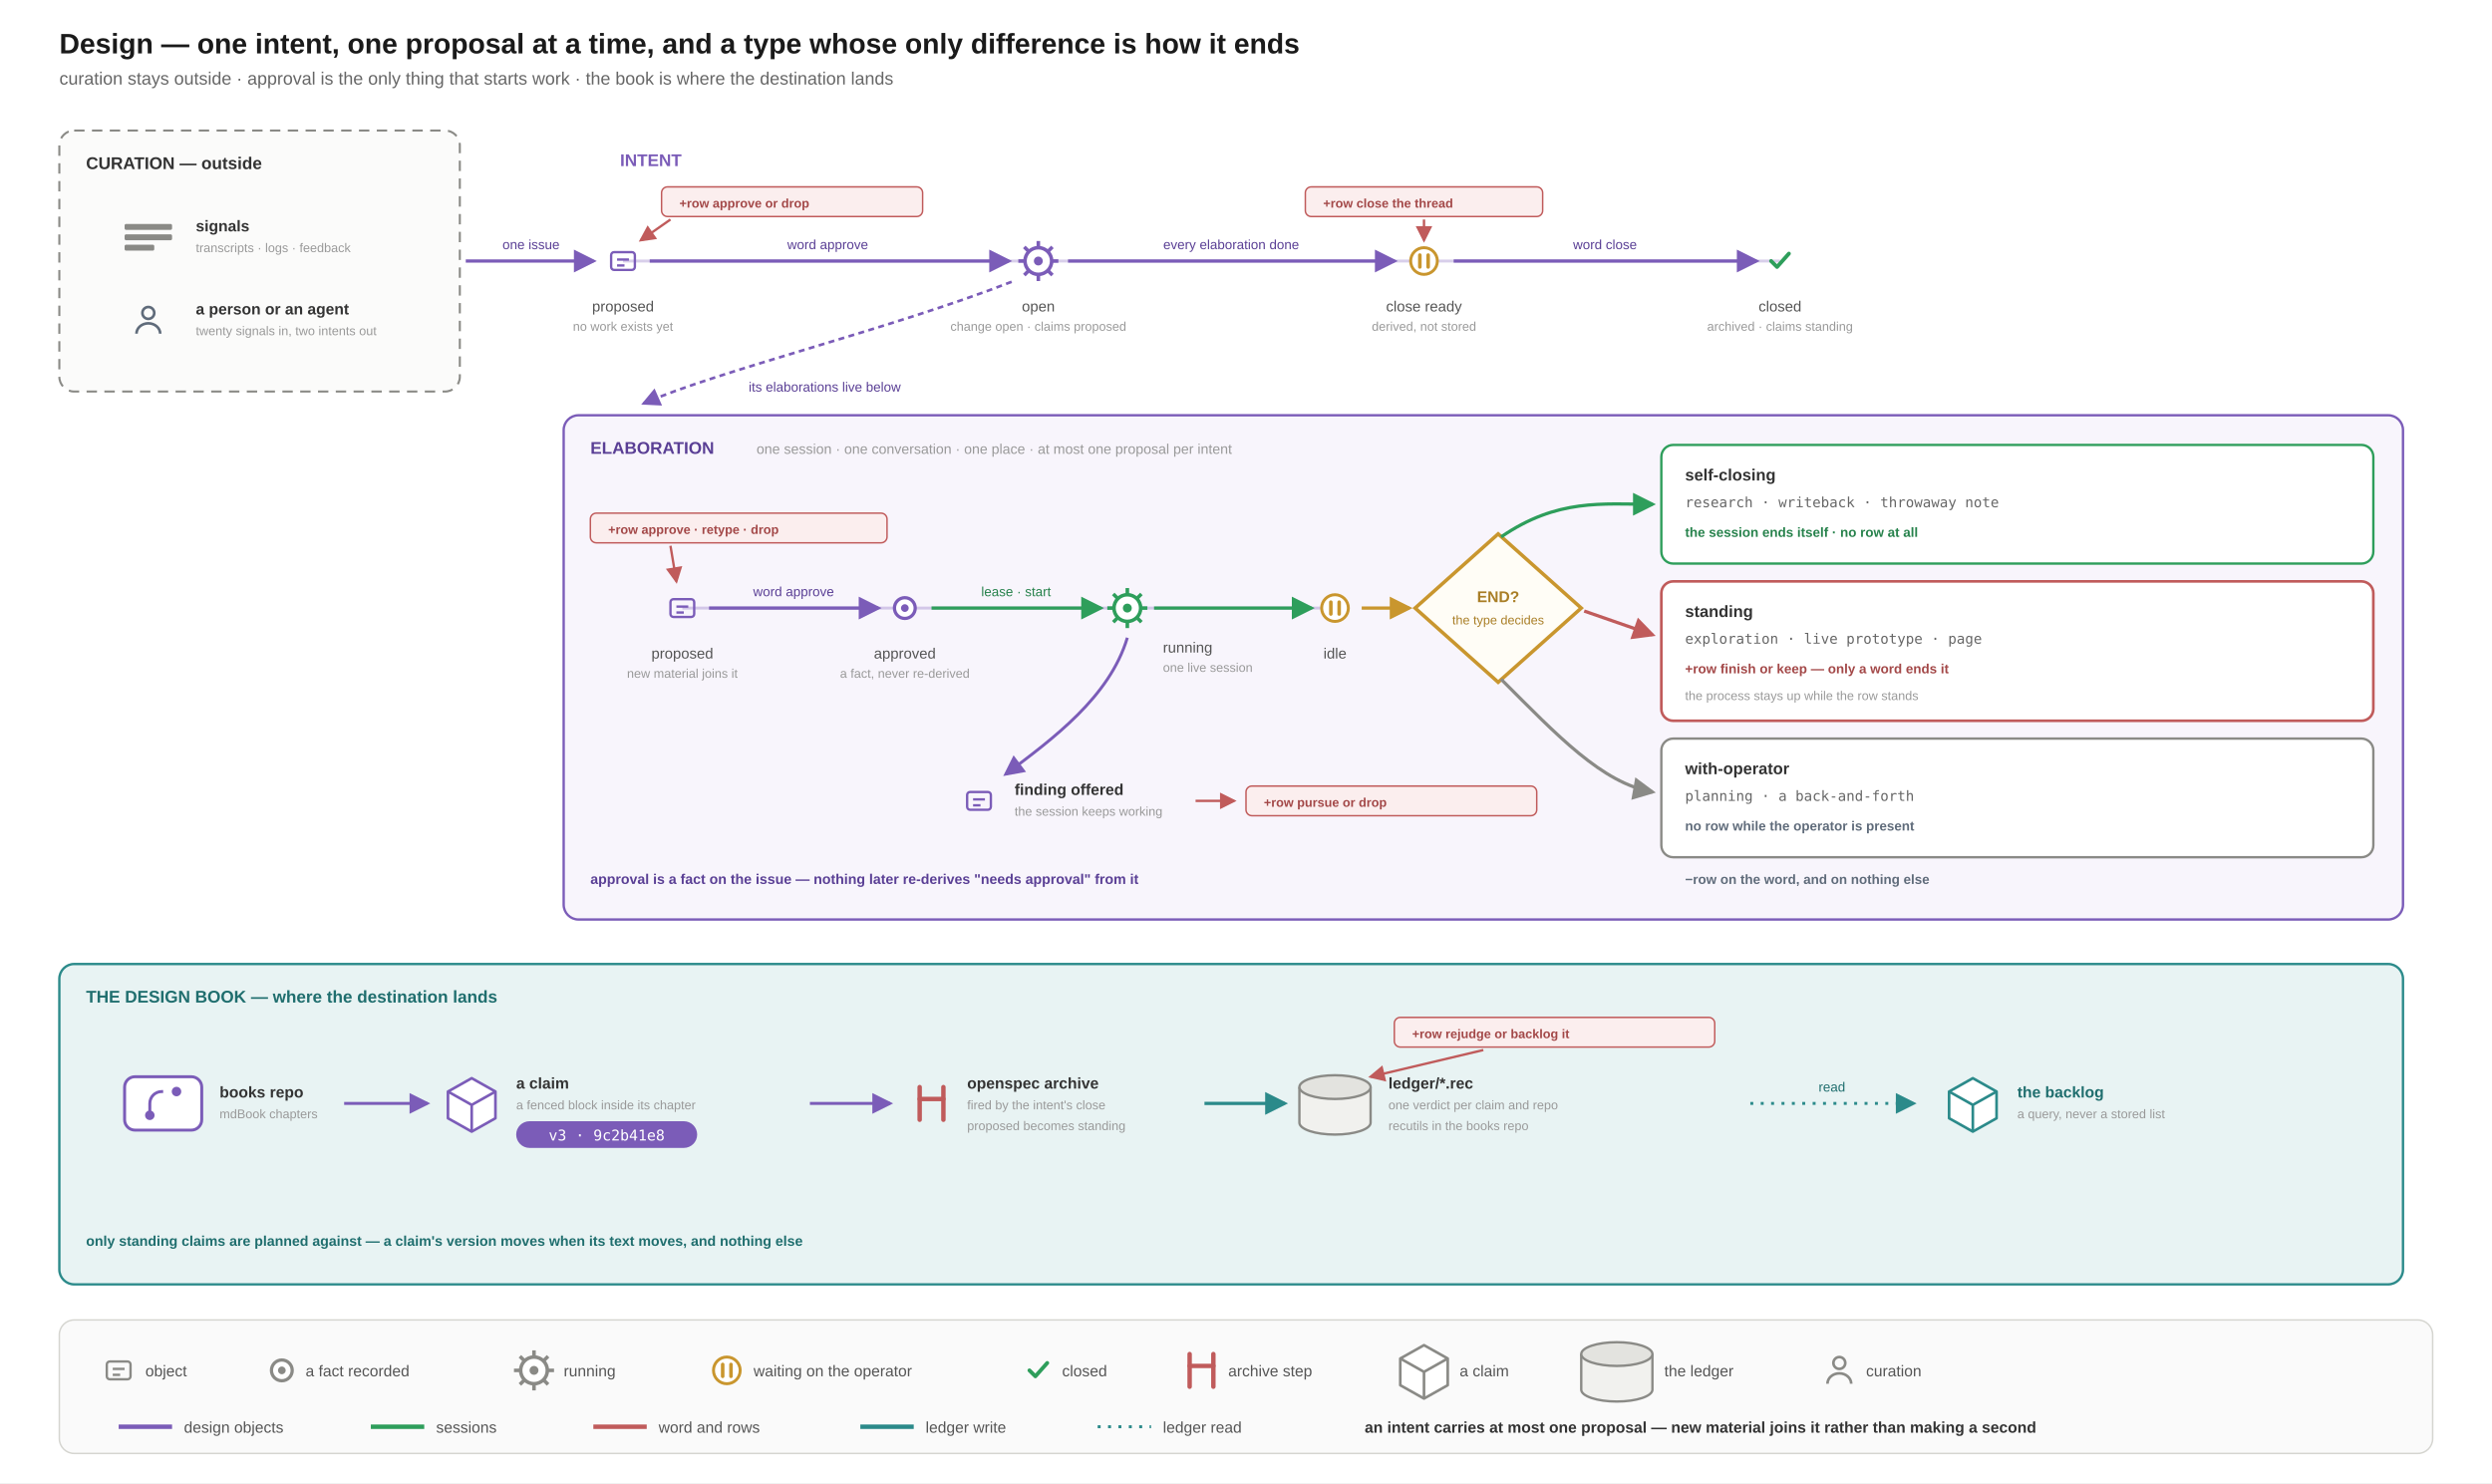
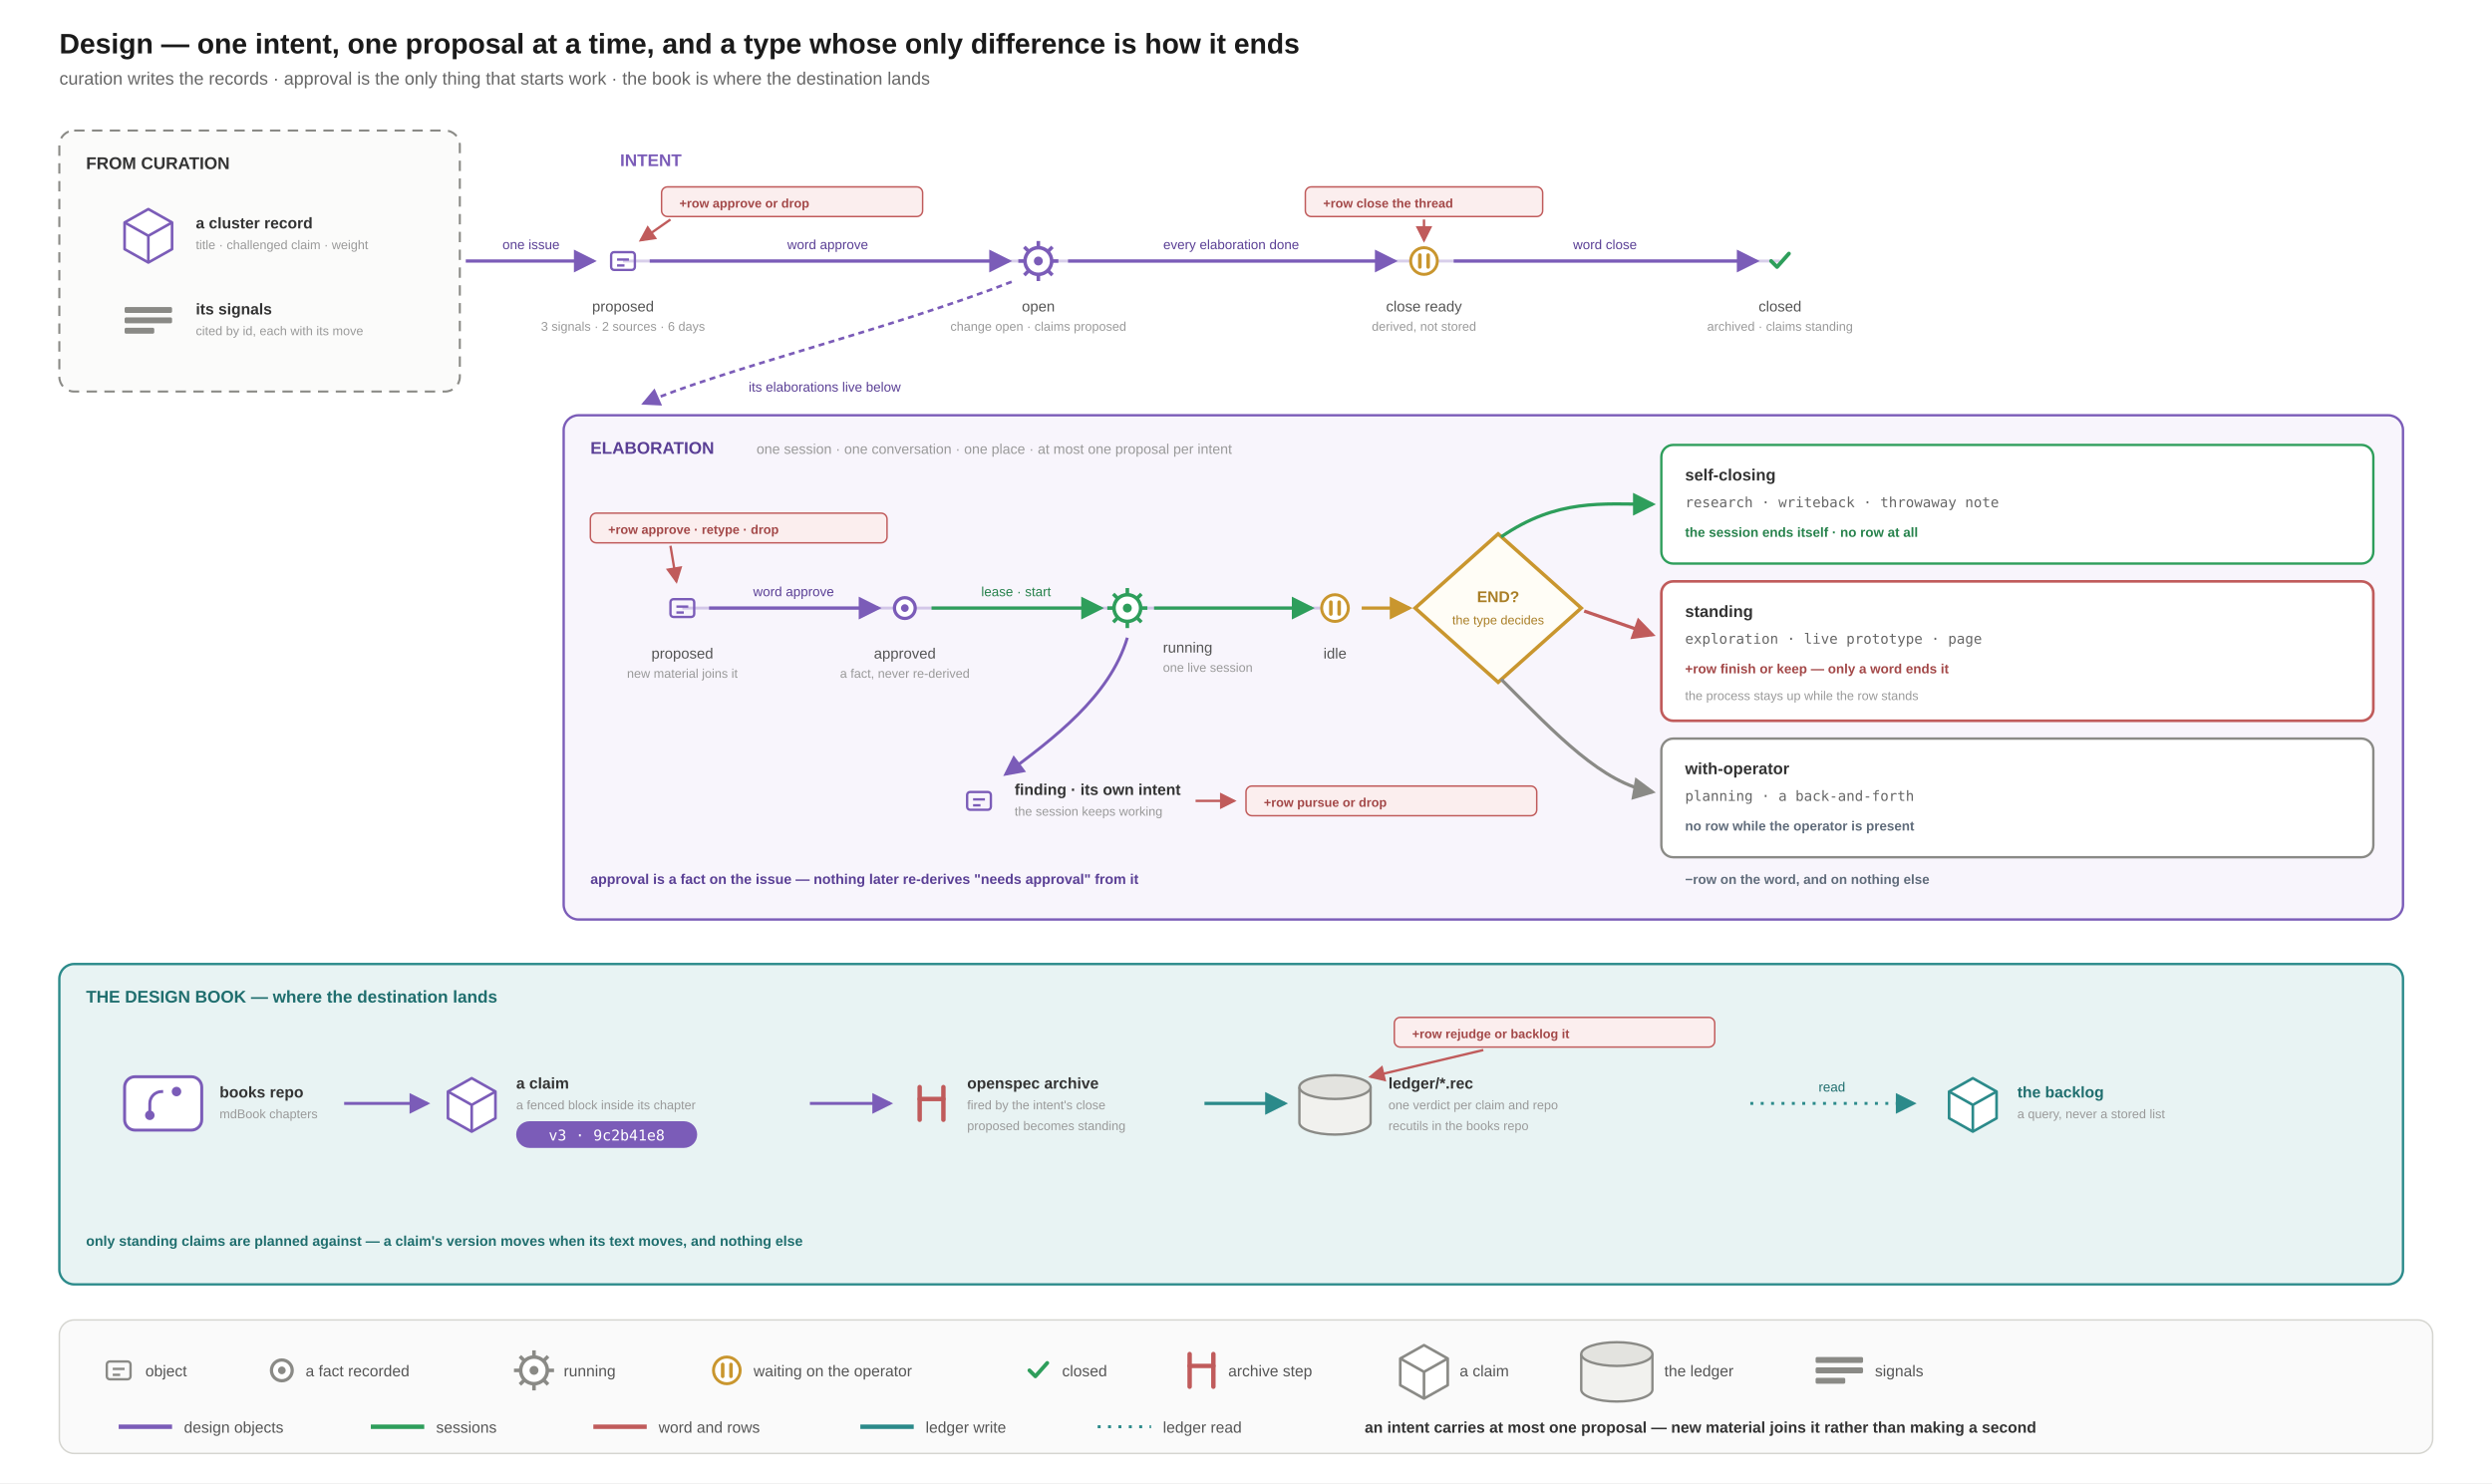
<svg xmlns="http://www.w3.org/2000/svg" viewBox="0 0 1680 1000" font-family="-apple-system, 'Helvetica Neue', Arial, sans-serif">
  <defs>
    <marker id="mN" viewBox="0 0 10 10" refX="8.5" refY="5" markerWidth="7" markerHeight="7" orient="auto-start-reverse">
      <path d="M0 0L10 5L0 10z" fill="#8a8a86" />
    </marker>
    <marker id="mG" viewBox="0 0 10 10" refX="8.5" refY="5" markerWidth="7" markerHeight="7" orient="auto-start-reverse">
      <path d="M0 0L10 5L0 10z" fill="#2e9e5b" />
    </marker>
    <marker id="mP" viewBox="0 0 10 10" refX="8.5" refY="5" markerWidth="7" markerHeight="7" orient="auto-start-reverse">
      <path d="M0 0L10 5L0 10z" fill="#7b5cb8" />
    </marker>
    <marker id="mA" viewBox="0 0 10 10" refX="8.5" refY="5" markerWidth="7" markerHeight="7" orient="auto-start-reverse">
      <path d="M0 0L10 5L0 10z" fill="#c9962e" />
    </marker>
    <marker id="mR" viewBox="0 0 10 10" refX="8.5" refY="5" markerWidth="7" markerHeight="7" orient="auto-start-reverse">
      <path d="M0 0L10 5L0 10z" fill="#c05b5b" />
    </marker>
    <marker id="mT" viewBox="0 0 10 10" refX="8.5" refY="5" markerWidth="7" markerHeight="7" orient="auto-start-reverse">
      <path d="M0 0L10 5L0 10z" fill="#2b8a8a" />
    </marker>
    <g id="cyl">
      <path d="M -24 -11 L -24 13 A 24 8 0 0 0 24 13 L 24 -11" fill="#f1f1ee" stroke="#8a8a86" stroke-width="1.6" />
      <ellipse cx="0" cy="-11" rx="24" ry="8" fill="#e3e3df" stroke="#8a8a86" stroke-width="1.6" />
    </g>
    <g id="repo">
      <rect x="-26" y="-18" width="52" height="36" rx="7" fill="#fff" stroke="currentColor" stroke-width="2" />
      <circle cx="-9" cy="8" r="3.2" fill="currentColor" />
      <circle cx="9" cy="-8" r="3.2" fill="currentColor" />
      <path d="M -9 8 v-8 a 8 8 0 0 1 8 -8 h 1" fill="none" stroke="currentColor" stroke-width="2" />
    </g>
    <g id="gear">
      <circle r="9" fill="#fff" stroke="currentColor" stroke-width="2.4" />
      <circle r="3" fill="currentColor" />
      <g stroke="currentColor" stroke-width="2.4">
        <line y1="-9" y2="-13.5" />
        <line y1="9" y2="13.5" />
        <line x1="-9" x2="-13.5" />
        <line x1="9" x2="13.5" />
        <line x1="-6.4" y1="-6.4" x2="-9.5" y2="-9.5" />
        <line x1="6.4" y1="6.4" x2="9.5" y2="9.5" />
        <line x1="-6.4" y1="6.4" x2="-9.5" y2="9.5" />
        <line x1="6.4" y1="-6.4" x2="9.5" y2="-9.5" />
      </g>
    </g>
    <g id="cube" stroke="currentColor" stroke-width="1.8" stroke-linejoin="round">
      <path d="M -16 -8 L 0 -17 L 16 -8 L 16 10 L 0 19 L -16 10 Z" fill="#fff" />
      <path d="M -16 -8 L 0 1 L 16 -8 M 0 1 L 0 19" fill="none" />
    </g>
    <g id="row" stroke="currentColor" stroke-width="1.6" fill="none">
      <rect x="-8" y="-6" width="16" height="12" rx="2" />
      <line x1="-4" y1="-1" x2="4" y2="-1" />
      <line x1="-4" y1="3" x2="1" y2="3" />
    </g>
    <g id="rows" fill="#8a8a86">
      <rect x="-16" y="-9" width="32" height="4" rx="1" />
      <rect x="-16" y="-2" width="32" height="4" rx="1" />
      <rect x="-16" y="5" width="20" height="4" rx="1" />
    </g>
    <g id="people">
      <circle cy="-5" r="4" fill="none" stroke="currentColor" stroke-width="1.8" />
      <path d="M -8 9 a 8 7 0 0 1 16 0" fill="none" stroke="currentColor" stroke-width="1.8" />
    </g>
    <g id="marker">
      <circle r="7" fill="#fff" stroke="currentColor" stroke-width="2.2" />
      <circle r="2.6" fill="currentColor" />
    </g>
    <g id="pause">
      <circle r="9" fill="#fff" stroke="#c9962e" stroke-width="2" />
      <line x1="-2.8" y1="-4" x2="-2.8" y2="4" stroke="#c9962e" stroke-width="2.4" stroke-linecap="round" />
      <line x1="2.8" y1="-4" x2="2.8" y2="4" stroke="#c9962e" stroke-width="2.4" stroke-linecap="round" />
    </g>
    <g id="check" fill="none" stroke="#2e9e5b" stroke-width="2.6" stroke-linecap="round" stroke-linejoin="round">
      <path d="M -6 0 L -2 4 L 6 -5" />
    </g>
    <g id="gate" stroke="#c05b5b" stroke-width="3" stroke-linecap="round">
      <line x1="-8" y1="-11" x2="-8" y2="11" />
      <line x1="8" y1="-11" x2="8" y2="11" />
      <line x1="-8" y1="-3" x2="8" y2="-3" />
    </g>
  </defs>
  <rect width="1680" height="1000" fill="#fff" />
  <text x="40" y="36" font-size="19" font-weight="700" fill="#1a1a1a">Design — one intent, one proposal at a time, and a type whose only difference is how it ends</text>
-   <text x="40" y="57" font-size="12" fill="#666">curation stays outside · approval is the only thing that starts work · the book is where the destination lands</text>
+   <text x="40" y="57" font-size="12" fill="#666">curation writes the records · approval is the only thing that starts work · the book is where the destination lands</text>
  <rect x="40" y="88" width="270" height="176" rx="10" fill="#fbfbfa" stroke="#8a8a86" stroke-width="1.4" stroke-dasharray="7 5" />
-   <text x="58" y="114" font-size="11.5" font-weight="700" fill="#333">CURATION — outside</text>
-   <use href="#rows" x="100" y="160" />
-   <text x="132" y="156" font-size="10.5" font-weight="700" fill="#333">signals</text>
-   <text x="132" y="170" font-size="8.5" fill="#999">transcripts · logs · feedback</text>
-   <use href="#people" x="100" y="216" color="#5f6b7a" />
-   <text x="132" y="212" font-size="10.5" font-weight="700" fill="#333">a person or an agent</text>
-   <text x="132" y="226" font-size="8.5" fill="#999">twenty signals in, two intents out</text>
+   <text x="58" y="114" font-size="11.5" font-weight="700" fill="#333">FROM CURATION</text>
+   <use href="#cube" x="100" y="158" color="#7b5cb8" />
+   <text x="132" y="154" font-size="10.5" font-weight="700" fill="#333">a cluster record</text>
+   <text x="132" y="168" font-size="8.5" fill="#999">title · challenged claim · weight</text>
+   <use href="#rows" x="100" y="216" />
+   <text x="132" y="212" font-size="10.5" font-weight="700" fill="#333">its signals</text>
+   <text x="132" y="226" font-size="8.5" fill="#999">cited by id, each with its move</text>
  <path d="M 314 176 C 350 176, 366 176, 400 176" fill="none" stroke="#7b5cb8" stroke-width="2.2" marker-end="url(#mP)" />
  <text x="358" y="168" font-size="9" fill="#5a3f95" text-anchor="middle">one issue</text>
  <text x="418" y="112" font-size="11.5" font-weight="700" fill="#7b5cb8">INTENT</text>
  <line x1="420" y1="176" x2="1200" y2="176" stroke="#7b5cb8" stroke-width="2" opacity="0.3" />
  <use href="#row" x="420" y="176" color="#7b5cb8" data-fwn-state="intent.proposed" />
  <text x="420" y="210" font-size="10" fill="#555" text-anchor="middle">proposed</text>
-   <text x="420" y="223" font-size="8.5" fill="#999" text-anchor="middle">no work exists yet</text>
+   <text x="420" y="223" font-size="8.5" fill="#999" text-anchor="middle">3 signals · 2 sources · 6 days</text>
  <rect x="446" y="126" width="176" height="20" rx="4" fill="#fbeeee" stroke="#c05b5b" />
  <text x="458" y="140" font-size="8.5" font-weight="700" fill="#a34848">+row approve or drop</text>
  <path d="M 452 148 L 432 162" fill="none" stroke="#c05b5b" stroke-width="1.6" marker-end="url(#mR)" />
  <use href="#gear" x="700" y="176" color="#7b5cb8" data-fwn-state="intent.open" />
  <text x="700" y="210" font-size="10" fill="#555" text-anchor="middle">open</text>
  <text x="700" y="223" font-size="8.5" fill="#999" text-anchor="middle">change open · claims proposed</text>
  <use href="#pause" x="960" y="176" data-fwn-state="intent.close_ready" />
  <text x="960" y="210" font-size="10" fill="#555" text-anchor="middle">close ready</text>
  <text x="960" y="223" font-size="8.5" fill="#999" text-anchor="middle">derived, not stored</text>
  <rect x="880" y="126" width="160" height="20" rx="4" fill="#fbeeee" stroke="#c05b5b" />
  <text x="892" y="140" font-size="8.5" font-weight="700" fill="#a34848">+row close the thread</text>
  <path d="M 960 148 L 960 162" fill="none" stroke="#c05b5b" stroke-width="1.6" marker-end="url(#mR)" />
  <use href="#check" x="1200" y="176" data-fwn-state="intent.closed" />
  <text x="1200" y="210" font-size="10" fill="#555" text-anchor="middle">closed</text>
  <text x="1200" y="223" font-size="8.5" fill="#999" text-anchor="middle">archived · claims standing</text>
  <path d="M 438 176 L 680 176" fill="none" stroke="#7b5cb8" stroke-width="2.2" marker-end="url(#mP)" />
  <text x="558" y="168" font-size="9" fill="#5a3f95" text-anchor="middle">word approve</text>
  <path d="M 720 176 L 940 176" fill="none" stroke="#7b5cb8" stroke-width="2.2" marker-end="url(#mP)" />
  <text x="830" y="168" font-size="9" fill="#5a3f95" text-anchor="middle">every elaboration done</text>
  <path d="M 980 176 L 1184 176" fill="none" stroke="#7b5cb8" stroke-width="2.2" marker-end="url(#mP)" />
  <text x="1082" y="168" font-size="9" fill="#5a3f95" text-anchor="middle">word close</text>
  <path d="M 682 190 C 600 222, 484 250, 434 272" fill="none" stroke="#7b5cb8" stroke-width="1.8" stroke-dasharray="4 3" marker-end="url(#mP)" />
  <text x="556" y="264" font-size="9" fill="#5a3f95" text-anchor="middle">its elaborations live below</text>
  <rect x="380" y="280" width="1240" height="340" rx="10" fill="#f8f5fc" stroke="#7b5cb8" stroke-width="1.6" />
  <text x="398" y="306" font-size="11.5" font-weight="700" fill="#5a3f95">ELABORATION</text>
  <text x="510" y="306" font-size="9.5" fill="#999">one session · one conversation · one place · at most one proposal per intent</text>
  <line x1="460" y1="410" x2="900" y2="410" stroke="#7b5cb8" stroke-width="2" opacity="0.3" />
  <use href="#row" x="460" y="410" color="#7b5cb8" data-fwn-state="elaboration.proposed" />
  <text x="460" y="444" font-size="10" fill="#555" text-anchor="middle">proposed</text>
  <text x="460" y="457" font-size="8.5" fill="#999" text-anchor="middle">new material joins it</text>
  <rect x="398" y="346" width="200" height="20" rx="4" fill="#fbeeee" stroke="#c05b5b" />
  <text x="410" y="360" font-size="8.5" font-weight="700" fill="#a34848">+row approve · retype · drop</text>
  <path d="M 452 368 L 456 392" fill="none" stroke="#c05b5b" stroke-width="1.6" marker-end="url(#mR)" />
  <use href="#marker" x="610" y="410" color="#7b5cb8" data-fwn-state="elaboration.approved" />
  <text x="610" y="444" font-size="10" fill="#555" text-anchor="middle">approved</text>
  <text x="610" y="457" font-size="8.5" fill="#999" text-anchor="middle">a fact, never re-derived</text>
  <use href="#gear" x="760" y="410" color="#2e9e5b" data-fwn-state="elaboration.running" />
  <text x="784" y="440" font-size="10" fill="#555">running</text>
  <text x="784" y="453" font-size="8.5" fill="#999">one live session</text>
  <use href="#pause" x="900" y="410" data-fwn-state="elaboration.session_idle" />
  <text x="900" y="444" font-size="10" fill="#555" text-anchor="middle">idle</text>
  <path d="M 478 410 L 592 410" fill="none" stroke="#7b5cb8" stroke-width="2.2" marker-end="url(#mP)" />
  <text x="535" y="402" font-size="9" fill="#5a3f95" text-anchor="middle">word approve</text>
  <path d="M 628 410 L 742 410" fill="none" stroke="#2e9e5b" stroke-width="2.2" marker-end="url(#mG)" />
  <text x="685" y="402" font-size="9" fill="#27824c" text-anchor="middle">lease · start</text>
  <path d="M 778 410 L 884 410" fill="none" stroke="#2e9e5b" stroke-width="2.2" marker-end="url(#mG)" />
  <path d="M 918 410 L 950 410" fill="none" stroke="#c9962e" stroke-width="2.2" marker-end="url(#mA)" />
  <polygon points="1010,360 1066,410 1010,460 954,410" fill="#fffdf6" stroke="#c9962e" stroke-width="2.4" />
  <text x="1010" y="406" font-size="10.5" font-weight="700" fill="#a97e26" text-anchor="middle">END?</text>
  <text x="1010" y="421" font-size="8.5" fill="#a97e26" text-anchor="middle">the type decides</text>
  <rect x="1120" y="300" width="480" height="80" rx="8" fill="#fff" stroke="#2e9e5b" stroke-width="1.6" />
  <text x="1136" y="324" font-size="11" font-weight="700" fill="#333">self-closing</text>
  <text x="1136" y="342" font-size="9.5" font-family="monospace" fill="#666">research · writeback · throwaway note</text>
  <text x="1136" y="362" font-size="9" font-weight="700" fill="#27824c">the session ends itself · no row at all</text>
  <rect x="1120" y="392" width="480" height="94" rx="8" fill="#fff" stroke="#c05b5b" stroke-width="1.8" />
  <text x="1136" y="416" font-size="11" font-weight="700" fill="#333">standing</text>
  <text x="1136" y="434" font-size="9.5" font-family="monospace" fill="#666">exploration · live prototype · page</text>
  <text x="1136" y="454" font-size="9" font-weight="700" fill="#a34848">+row finish or keep — only a word ends it</text>
  <text x="1136" y="472" font-size="8.5" fill="#999">the process stays up while the row stands</text>
  <rect x="1120" y="498" width="480" height="80" rx="8" fill="#fff" stroke="#8a8a86" stroke-width="1.6" />
  <text x="1136" y="522" font-size="11" font-weight="700" fill="#333">with-operator</text>
  <text x="1136" y="540" font-size="9.5" font-family="monospace" fill="#666">planning · a back-and-forth</text>
  <text x="1136" y="560" font-size="9" font-weight="700" fill="#5f6b7a">no row while the operator is present</text>
  <path d="M 1012 362 C 1050 336, 1080 340, 1114 340" fill="none" stroke="#2e9e5b" stroke-width="2.2" marker-end="url(#mG)" />
  <path d="M 1068 412 L 1114 428" fill="none" stroke="#c05b5b" stroke-width="2.2" marker-end="url(#mR)" />
  <path d="M 1012 458 C 1050 496, 1080 528, 1114 534" fill="none" stroke="#8a8a86" stroke-width="2.2" marker-end="url(#mN)" />
  <path d="M 760 430 C 748 470, 710 498, 678 522" fill="none" stroke="#7b5cb8" stroke-width="2" marker-end="url(#mP)" />
  <use href="#row" x="660" y="540" color="#7b5cb8" data-fwn-state="finding.offered" />
-   <text x="684" y="536" font-size="10.5" font-weight="700" fill="#333">finding offered</text>
+   <text x="684" y="536" font-size="10.5" font-weight="700" fill="#333">finding · its own intent</text>
  <text x="684" y="550" font-size="8.5" fill="#999">the session keeps working</text>
  <rect x="840" y="530" width="196" height="20" rx="4" fill="#fbeeee" stroke="#c05b5b" />
  <text x="852" y="544" font-size="8.5" font-weight="700" fill="#a34848">+row pursue or drop</text>
  <path d="M 806 540 L 832 540" fill="none" stroke="#c05b5b" stroke-width="1.6" marker-end="url(#mR)" />
  <text x="398" y="596" font-size="9.5" font-weight="600" fill="#5a3f95">approval is a fact on the issue — nothing later re-derives "needs approval" from it</text>
  <text x="1136" y="596" font-size="9" font-weight="700" fill="#5f6b7a">−row on the word, and on nothing else</text>
  <rect x="40" y="650" width="1580" height="216" rx="10" fill="#e8f3f3" stroke="#2b8a8a" stroke-width="1.6" />
  <text x="58" y="676" font-size="11.5" font-weight="700" fill="#1f6e6e">THE DESIGN BOOK — where the destination lands</text>
  <use href="#repo" x="110" y="744" color="#7b5cb8" />
  <text x="148" y="740" font-size="10.5" font-weight="700" fill="#333">books repo</text>
  <text x="148" y="754" font-size="8.5" fill="#999">mdBook chapters</text>
  <path d="M 232 744 L 288 744" fill="none" stroke="#7b5cb8" stroke-width="2" marker-end="url(#mP)" />
  <use href="#cube" x="318" y="744" color="#7b5cb8" />
  <text x="348" y="734" font-size="10.5" font-weight="700" fill="#333">a claim</text>
  <text x="348" y="748" font-size="8.5" fill="#999">a fenced block inside its chapter</text>
  <rect x="348" y="756" width="122" height="18" rx="9" fill="#7b5cb8" />
  <text x="409" y="769" font-size="10" font-family="monospace" fill="#fff" text-anchor="middle">v3 · 9c2b41e8</text>
  <path d="M 546 744 L 600 744" fill="none" stroke="#7b5cb8" stroke-width="2" marker-end="url(#mP)" />
  <use href="#gate" x="628" y="744" />
  <text x="652" y="734" font-size="10.5" font-weight="700" fill="#333">openspec archive</text>
  <text x="652" y="748" font-size="8.5" fill="#999">fired by the intent's close</text>
  <text x="652" y="762" font-size="8.5" fill="#999">proposed becomes standing</text>
  <path d="M 812 744 L 866 744" fill="none" stroke="#2b8a8a" stroke-width="2.2" marker-end="url(#mT)" />
  <use href="#cyl" x="900" y="744" />
  <text x="936" y="734" font-size="10.5" font-weight="700" fill="#333">ledger/*.rec</text>
  <text x="936" y="748" font-size="8.5" fill="#999">one verdict per claim and repo</text>
  <text x="936" y="762" font-size="8.5" fill="#999">recutils in the books repo</text>
  <path d="M 1180 744 C 1230 744, 1250 744, 1290 744" fill="none" stroke="#2b8a8a" stroke-width="2" stroke-dasharray="2 5" marker-end="url(#mT)" />
  <text x="1235" y="736" font-size="9" fill="#1f6e6e" text-anchor="middle">read</text>
  <use href="#cube" x="1330" y="744" color="#2b8a8a" />
  <text x="1360" y="740" font-size="10.5" font-weight="700" fill="#1f6e6e">the backlog</text>
  <text x="1360" y="754" font-size="8.5" fill="#999">a query, never a stored list</text>
  <rect x="940" y="686" width="216" height="20" rx="4" fill="#fbeeee" stroke="#c05b5b" />
  <text x="952" y="700" font-size="8.5" font-weight="700" fill="#a34848">+row rejudge or backlog it</text>
  <path d="M 1000 708 L 924 726" fill="none" stroke="#c05b5b" stroke-width="1.6" marker-end="url(#mR)" />
  <text x="58" y="840" font-size="9.5" font-weight="600" fill="#1f6e6e">only standing claims are planned against — a claim's version moves when its text moves, and nothing else</text>
  <rect x="40" y="890" width="1600" height="90" rx="10" fill="#fafafa" stroke="#d5d5d0" />
  <g font-size="10.5" fill="#555">
    <use href="#row" x="80" y="924" color="#8a8a86" />
    <text x="98" y="928">object</text>
    <use href="#marker" x="190" y="924" color="#8a8a86" />
    <text x="206" y="928">a fact recorded</text>
    <use href="#gear" x="360" y="924" color="#8a8a86" />
    <text x="380" y="928">running</text>
    <use href="#pause" x="490" y="924" />
    <text x="508" y="928">waiting on the operator</text>
    <use href="#check" x="700" y="924" />
    <text x="716" y="928">closed</text>
    <use href="#gate" x="810" y="924" />
    <text x="828" y="928">archive step</text>
    <use href="#cube" x="960" y="924" color="#8a8a86" />
    <text x="984" y="928">a claim</text>
    <use href="#cyl" x="1090" y="924" />
    <text x="1122" y="928">the ledger</text>
-     <use href="#people" x="1240" y="924" color="#8a8a86" />
-     <text x="1258" y="928">curation</text>
+     <use href="#rows" x="1240" y="924" />
+     <text x="1264" y="928">signals</text>
  </g>
  <g font-size="10.5" fill="#555">
    <line x1="80" y1="962" x2="116" y2="962" stroke="#7b5cb8" stroke-width="3" />
    <text x="124" y="966">design objects</text>
    <line x1="250" y1="962" x2="286" y2="962" stroke="#2e9e5b" stroke-width="3" />
    <text x="294" y="966">sessions</text>
    <line x1="400" y1="962" x2="436" y2="962" stroke="#c05b5b" stroke-width="3" />
    <text x="444" y="966">word and rows</text>
    <line x1="580" y1="962" x2="616" y2="962" stroke="#2b8a8a" stroke-width="3" />
    <text x="624" y="966">ledger write</text>
    <line x1="740" y1="962" x2="776" y2="962" stroke="#2b8a8a" stroke-width="2" stroke-dasharray="2 5" />
    <text x="784" y="966">ledger read</text>
    <text x="920" y="966" font-weight="600" fill="#333">an intent carries at most one proposal — new material joins it rather than making a second</text>
  </g>
</svg>
